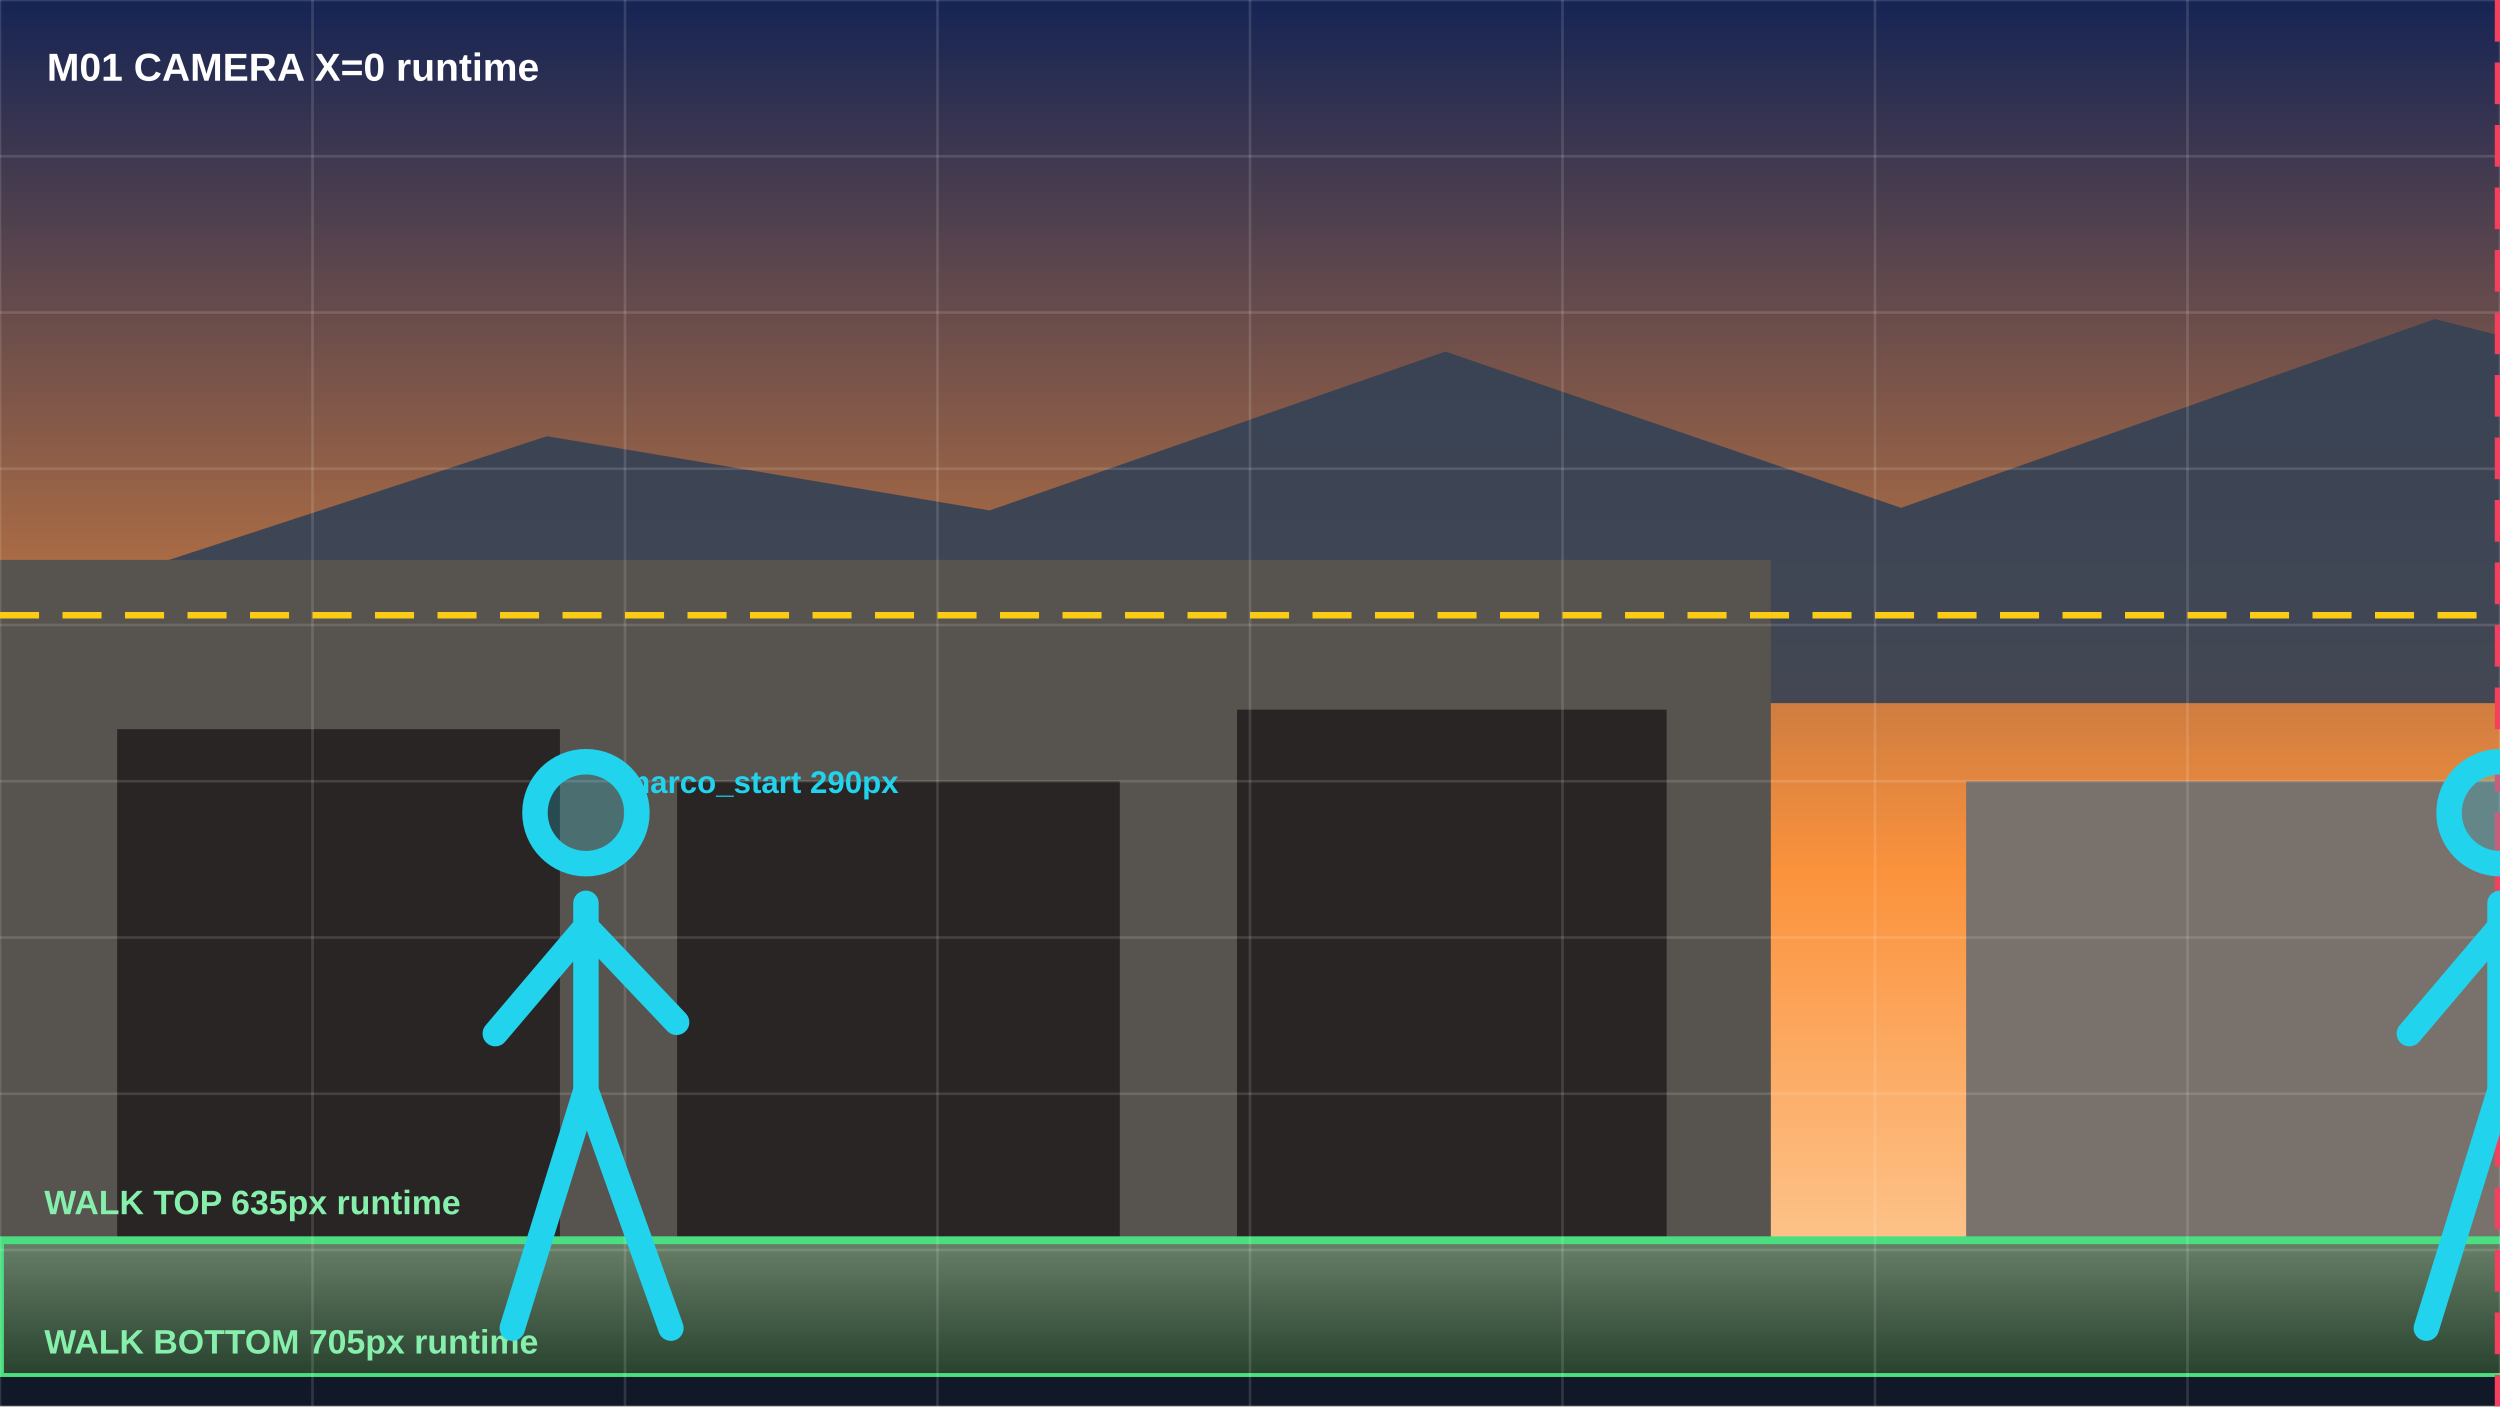
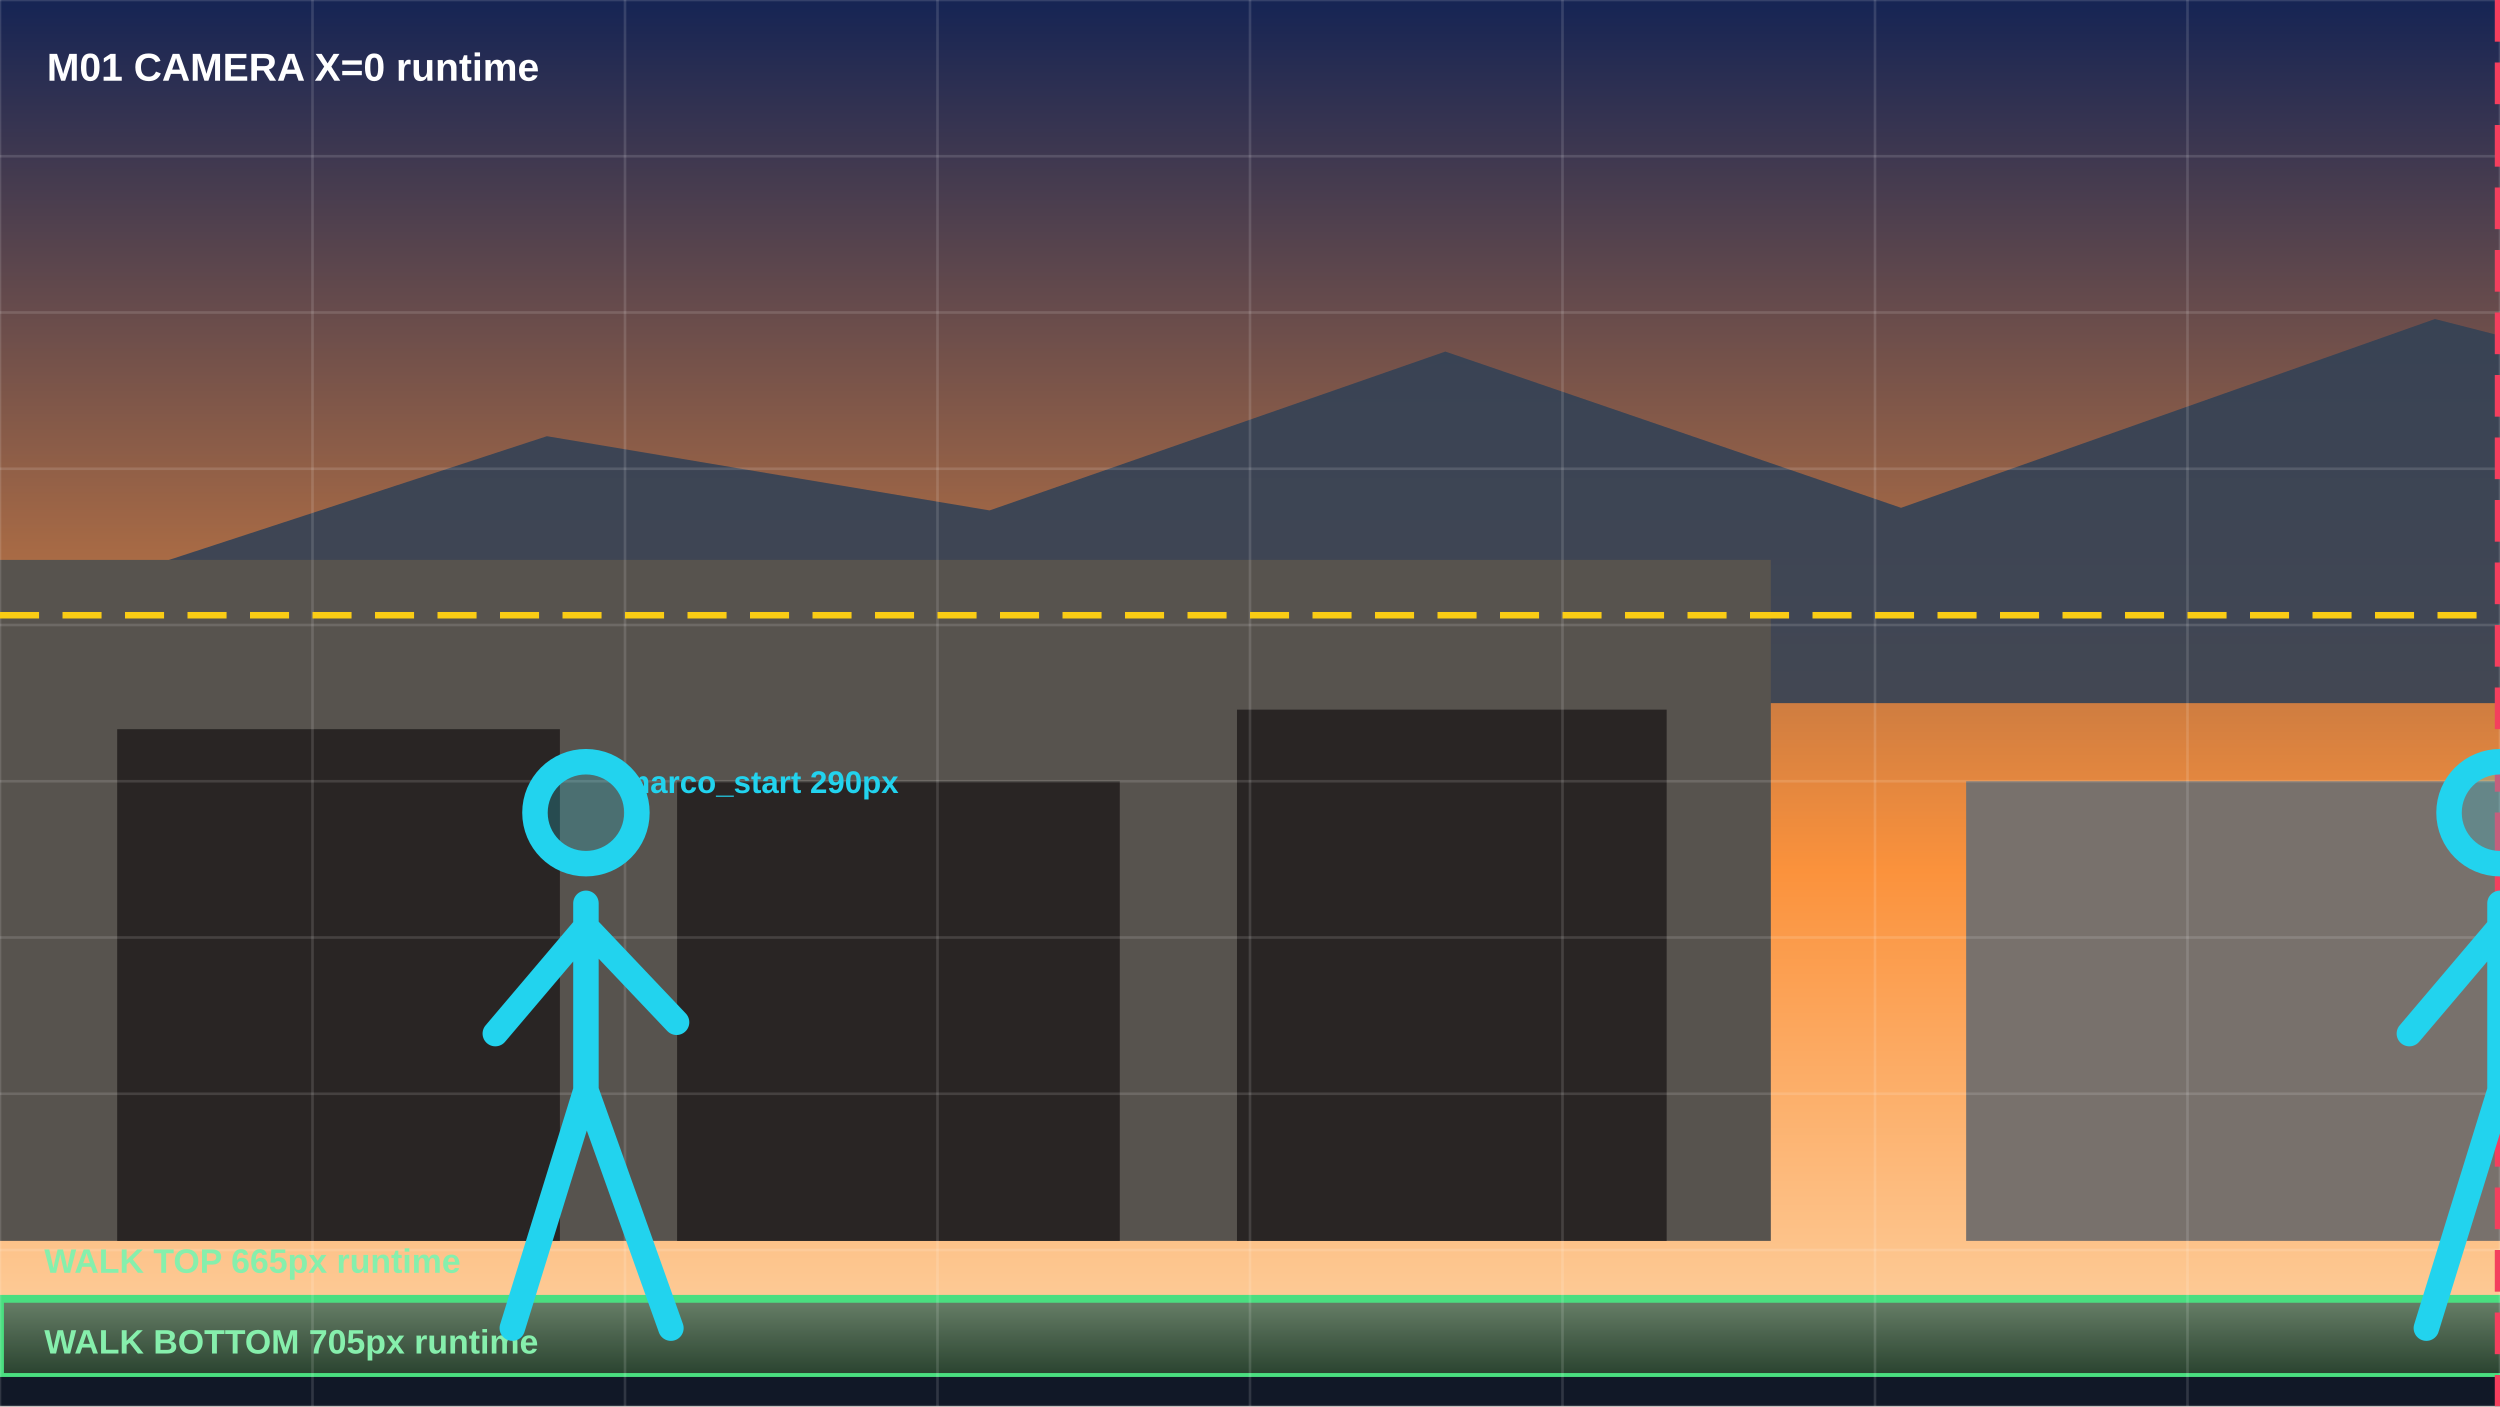
<svg xmlns="http://www.w3.org/2000/svg" width="1280" height="720" viewBox="0 0 1920 1080" role="img" aria-label="M01 deterministic greybox">
  <defs>
    <linearGradient id="sky" x1="0" y1="0" x2="0" y2="1">
      <stop offset="0" stop-color="#172554" />
      <stop offset="0.62" stop-color="#fb923c" />
      <stop offset="1" stop-color="#fed7aa" />
    </linearGradient>
    <linearGradient id="ground" x1="0" y1="0" x2="0" y2="1">
      <stop offset="0" stop-color="#78716c" />
      <stop offset="1" stop-color="#292524" />
    </linearGradient>
  </defs>
  <rect width="3840" height="1080" fill="url(#sky)" />
  <path d="M0 472.5 L420 335 L760 392 L1110 270 L1460 390 L1870 245 L2320 360 L2740 230 L3210 350 L3550 275 L3840 365 L3840 540 L0 540Z" fill="#334155" opacity="0.9" />
  <g fill="#475569" opacity="0">
    <rect x="0" y="390" width="340" height="190" />
    <rect x="365" y="420" width="300" height="160" />
    <rect x="700" y="370" width="420" height="210" />
    <rect x="1160" y="410" width="330" height="170" />
    <rect x="1530" y="350" width="380" height="230" />
    <rect x="1950" y="400" width="320" height="180" />
    <rect x="2310" y="365" width="410" height="215" />
    <rect x="2760" y="410" width="300" height="170" />
    <rect x="3100" y="345" width="390" height="235" />
    <rect x="3530" y="395" width="310" height="185" />
  </g>
  <g opacity="0">
-     <rect x="0" y="540" width="1140" height="412.5" fill="#57534e" />
+     <rect x="0" y="540" width="1140" height="457.5" fill="#57534e" />
    <rect x="0" y="540" width="1140" height="42" fill="#1c1917" />
    <g fill="#1c1917">
-       <rect x="110" y="600" width="260" height="352.5" />
-       <rect x="440" y="600" width="260" height="352.5" />
-       <rect x="770" y="600" width="260" height="352.5" />
+       <rect x="110" y="600" width="260" height="397.5" />
+       <rect x="440" y="600" width="260" height="397.5" />
+       <rect x="770" y="600" width="260" height="397.5" />
    </g>
    <g fill="#a8a29e">
-       <rect x="80" y="580" width="38" height="372.5" />
-       <rect x="370" y="580" width="38" height="372.5" />
-       <rect x="700" y="580" width="38" height="372.5" />
-       <rect x="1030" y="580" width="42" height="372.5" />
+       <rect x="80" y="580" width="38" height="417.5" />
+       <rect x="370" y="580" width="38" height="417.5" />
+       <rect x="700" y="580" width="38" height="417.5" />
+       <rect x="1030" y="580" width="42" height="417.5" />
    </g>
-     <rect x="2130" y="510" width="1710" height="442.5" fill="#57534e" />
+     <rect x="2130" y="510" width="1710" height="487.5" fill="#57534e" />
    <rect x="2130" y="510" width="1710" height="42" fill="#1c1917" />
    <g fill="#1c1917">
-       <rect x="2240" y="610" width="350" height="342.5" />
-       <rect x="2680" y="610" width="350" height="342.5" />
-       <rect x="3120" y="610" width="350" height="342.5" />
-       <rect x="3560" y="610" width="230" height="342.5" />
+       <rect x="2240" y="610" width="350" height="387.5" />
+       <rect x="2680" y="610" width="350" height="387.5" />
+       <rect x="3120" y="610" width="350" height="387.5" />
+       <rect x="3560" y="610" width="230" height="387.5" />
    </g>
    <g fill="#a8a29e">
-       <rect x="2180" y="570" width="44" height="382.5" />
-       <rect x="2600" y="570" width="44" height="382.5" />
-       <rect x="3040" y="570" width="44" height="382.5" />
-       <rect x="3480" y="570" width="44" height="382.5" />
-       <rect x="3790" y="570" width="44" height="382.5" />
+       <rect x="2180" y="570" width="44" height="427.5" />
+       <rect x="2600" y="570" width="44" height="427.5" />
+       <rect x="3040" y="570" width="44" height="427.5" />
+       <rect x="3480" y="570" width="44" height="427.5" />
+       <rect x="3790" y="570" width="44" height="427.5" />
    </g>
  </g>
  <rect x="0" y="430" width="1360" height="523" fill="#57534e" opacity="1" />
  <rect x="90" y="560" width="340" height="393" fill="#292524" opacity="1" />
  <rect x="520" y="600" width="340" height="353" fill="#292524" opacity="1" />
  <rect x="950" y="545" width="330" height="408" fill="#292524" opacity="1" />
  <rect x="1510" y="600" width="720" height="353" fill="#78716c" opacity="1" />
  <rect x="2380" y="455" width="1460" height="498" fill="#57534e" opacity="1" />
  <rect x="2530" y="560" width="360" height="393" fill="#292524" opacity="1" />
  <rect x="2990" y="600" width="360" height="353" fill="#292524" opacity="1" />
  <rect x="3450" y="535" width="300" height="418" fill="#292524" opacity="1" />
-   <rect x="0" y="952.5" width="3840" height="105" fill="url(#ground)" />
-   <rect x="0" y="952.5" width="3840" height="105" fill="#22c55e" fill-opacity="0.18" stroke="#4ade80" stroke-width="6" />
+   <rect x="0" y="997.5" width="3840" height="60" fill="url(#ground)" />
+   <rect x="0" y="997.5" width="3840" height="60" fill="#22c55e" fill-opacity="0.18" stroke="#4ade80" stroke-width="6" />
  <rect x="0" y="1057.5" width="3840" height="22.5" fill="#111827" />
  <g stroke="#ffffff" stroke-opacity="0.13" stroke-width="2">
    <line x1="0" y1="0" x2="0" y2="1080" />
    <line x1="240" y1="0" x2="240" y2="1080" />
    <line x1="480" y1="0" x2="480" y2="1080" />
    <line x1="720" y1="0" x2="720" y2="1080" />
    <line x1="960" y1="0" x2="960" y2="1080" />
    <line x1="1200" y1="0" x2="1200" y2="1080" />
    <line x1="1440" y1="0" x2="1440" y2="1080" />
    <line x1="1680" y1="0" x2="1680" y2="1080" />
    <line x1="1920" y1="0" x2="1920" y2="1080" />
    <line x1="2160" y1="0" x2="2160" y2="1080" />
    <line x1="2400" y1="0" x2="2400" y2="1080" />
    <line x1="2640" y1="0" x2="2640" y2="1080" />
    <line x1="2880" y1="0" x2="2880" y2="1080" />
    <line x1="3120" y1="0" x2="3120" y2="1080" />
    <line x1="3360" y1="0" x2="3360" y2="1080" />
    <line x1="3600" y1="0" x2="3600" y2="1080" />
    <line x1="3840" y1="0" x2="3840" y2="1080" />
    <line x1="0" y1="0" x2="3840" y2="0" />
    <line x1="0" y1="120" x2="3840" y2="120" />
    <line x1="0" y1="240" x2="3840" y2="240" />
    <line x1="0" y1="360" x2="3840" y2="360" />
    <line x1="0" y1="480" x2="3840" y2="480" />
    <line x1="0" y1="600" x2="3840" y2="600" />
    <line x1="0" y1="720" x2="3840" y2="720" />
    <line x1="0" y1="840" x2="3840" y2="840" />
    <line x1="0" y1="960" x2="3840" y2="960" />
    <line x1="0" y1="1080" x2="3840" y2="1080" />
  </g>
  <line x1="0" y1="472.5" x2="3840" y2="472.5" stroke="#facc15" stroke-width="5" stroke-dasharray="30 18" />
  <line x1="1920" y1="0" x2="1920" y2="1080" stroke="#f43f5e" stroke-width="8" stroke-dasharray="32 16" />
-   <text x="34" y="932.5" fill="#86efac" font-family="Arial,sans-serif" font-size="26" font-weight="700">WALK TOP 635px runtime</text>
+   <text x="34" y="977.5" fill="#86efac" font-family="Arial,sans-serif" font-size="26" font-weight="700">WALK TOP 665px runtime</text>
  <text x="34" y="1039.5" fill="#86efac" font-family="Arial,sans-serif" font-size="26" font-weight="700">WALK BOTTOM 705px runtime</text>
  <text x="1948" y="104" fill="#fb7185" font-family="Arial,sans-serif" font-size="28" font-weight="700">SCREEN 2 / camera max</text>
  <g aria-label="marco_start" fill="none" stroke="#22d3ee" stroke-width="19.575" stroke-linecap="round" stroke-linejoin="round">
    <circle cx="450" cy="624.15" r="39.15" fill="#22d3ee" fill-opacity="0.22" />
    <path d="M 450 693.75 L 450 837.3 M 450 711.75 L 380.4 793.8 M 450 711.75 L 519.6 785.1 M 450 837.3 L 393.45 1020 M 450 837.3 L 515.25 1020" />
  </g>
  <text x="478" y="609" fill="#22d3ee" font-family="Arial,sans-serif" font-size="24" font-weight="700">marco_start 290px</text>
  <g aria-label="marco_mid" fill="none" stroke="#22d3ee" stroke-width="19.575" stroke-linecap="round" stroke-linejoin="round">
    <circle cx="1920" cy="624.15" r="39.15" fill="#22d3ee" fill-opacity="0.22" />
    <path d="M 1920 693.75 L 1920 837.3 M 1920 711.75 L 1850.4 793.8 M 1920 711.75 L 1989.6 785.1 M 1920 837.3 L 1863.45 1020 M 1920 837.3 L 1985.25 1020" />
  </g>
  <text x="1948" y="609" fill="#22d3ee" font-family="Arial,sans-serif" font-size="24" font-weight="700">marco_mid 290px</text>
  <g aria-label="talebano_end" fill="none" stroke="#f97316" stroke-width="21.465" stroke-linecap="round" stroke-linejoin="round">
    <circle cx="3360" cy="585.93" r="42.93" fill="#f97316" fill-opacity="0.22" />
    <path d="M 3360 662.25 L 3360 819.66 M 3360 680.25 L 3283.68 771.96 M 3360 680.25 L 3436.32 762.42 M 3360 819.66 L 3297.99 1020 M 3360 819.66 L 3431.55 1020" />
  </g>
  <text x="3388" y="567" fill="#f97316" font-family="Arial,sans-serif" font-size="24" font-weight="700">talebano_end 318px</text>
  <text x="36" y="62" fill="#fff" font-family="Arial,sans-serif" font-size="30" font-weight="700">M01 CAMERA X=0 runtime</text>
</svg>
